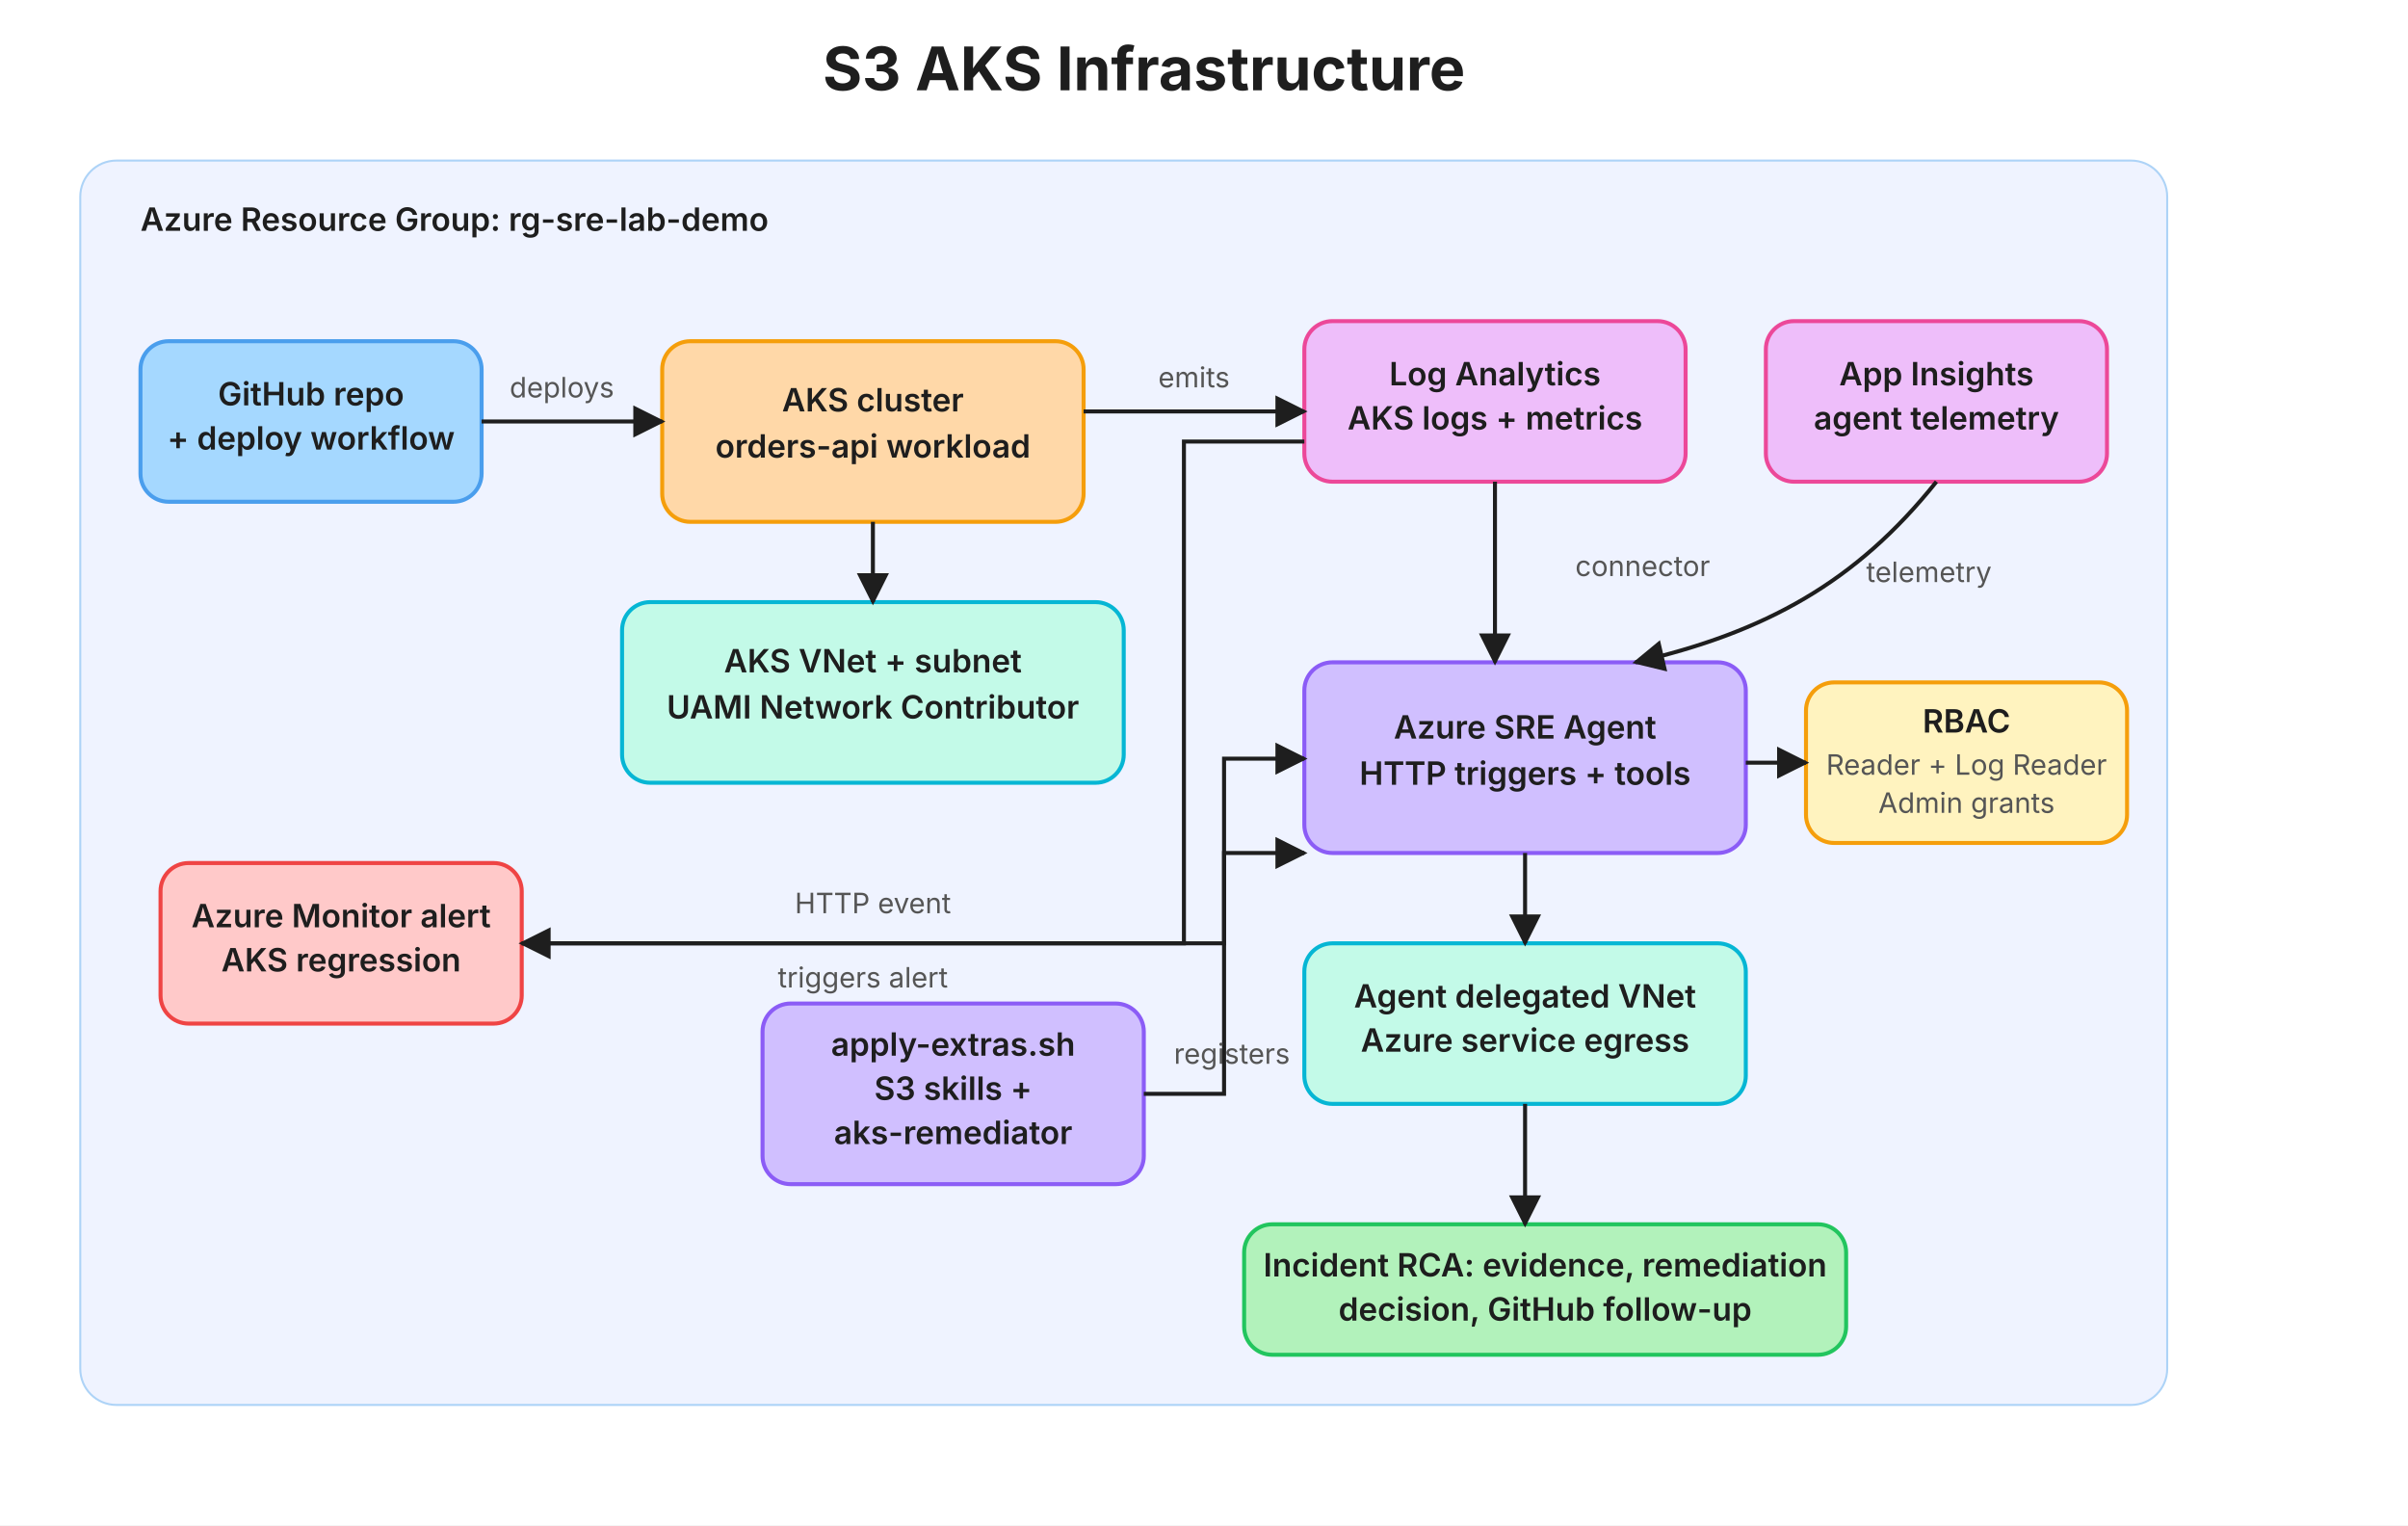
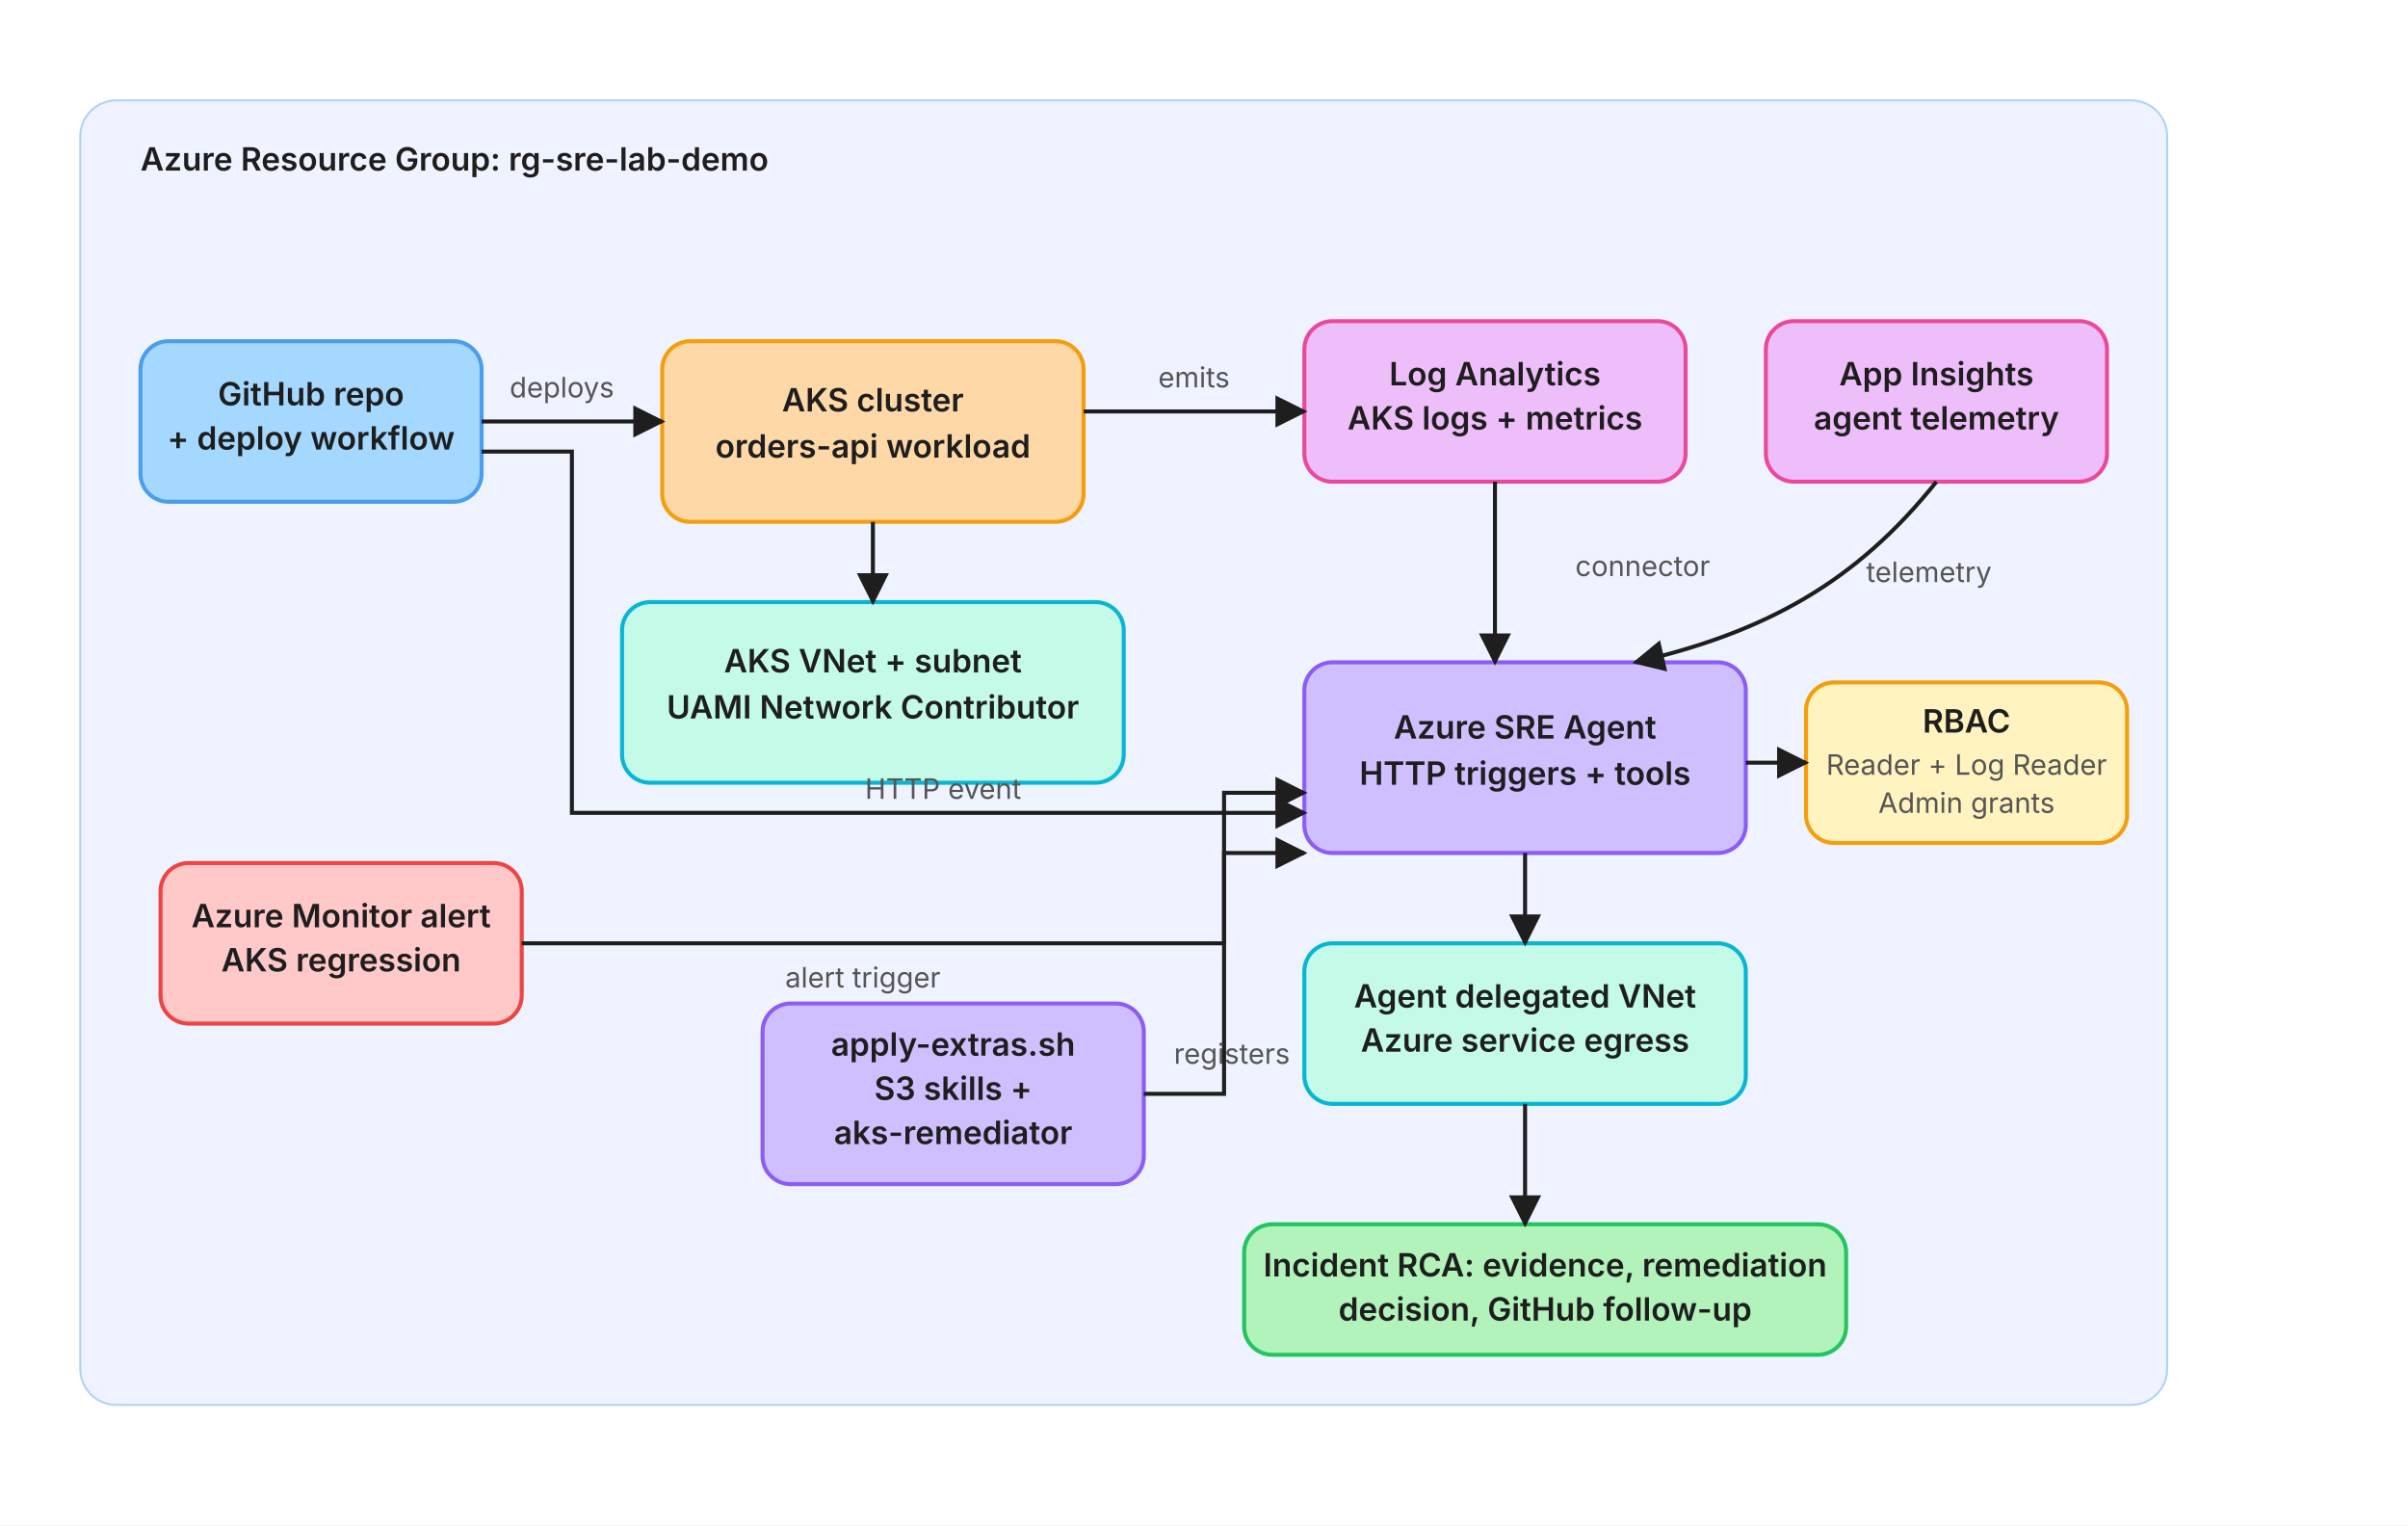
<svg xmlns="http://www.w3.org/2000/svg" width="1200" height="760" viewBox="0 0 1200 760" role="img" aria-labelledby="title desc">
  <defs>
    <marker id="arrow" viewBox="0 0 10 10" refX="9" refY="5" markerWidth="8" markerHeight="8" orient="auto-start-reverse">
      <path d="M 0 0 L 10 5 L 0 10 z" fill="#1e1e1e" />
    </marker>
    <style>
      text { font-family: Inter, Arial, sans-serif; fill: #1e1e1e; }
-       .title { font-size: 30px; font-weight: 700; }
      .label { font-size: 16px; font-weight: 600; }
      .small { font-size: 14px; fill: #555; }
      .box { stroke-width: 2; rx: 14; ry: 14; }
      .line { stroke: #1e1e1e; stroke-width: 2; fill: none; marker-end: url(#arrow); }
    </style>
  </defs>
  <rect width="1200" height="760" fill="#fff" />
-   <text x="410" y="45" class="title">S3 AKS Infrastructure</text>
-   <rect x="40" y="80" width="1040" height="620" rx="18" fill="#dbe4ff" stroke="#4a9eed" opacity=".45" />
-   <text x="70" y="115" class="label" fill="#4a9eed">Azure Resource Group: rg-sre-lab-demo</text>
+   <rect x="40" y="50" width="1040" height="650" rx="18" fill="#dbe4ff" stroke="#4a9eed" opacity=".45" />
+   <text x="70" y="85" class="label" fill="#4a9eed">Azure Resource Group: rg-sre-lab-demo</text>
  <rect class="box" x="70" y="170" width="170" height="80" fill="#a5d8ff" stroke="#4a9eed" />
  <text x="155" y="202" text-anchor="middle" class="label">GitHub repo</text>
  <text x="155" y="224" text-anchor="middle" class="label">+ deploy workflow</text>
  <rect class="box" x="330" y="170" width="210" height="90" fill="#ffd8a8" stroke="#f59e0b" />
  <text x="435" y="205" text-anchor="middle" class="label">AKS cluster</text>
  <text x="435" y="228" text-anchor="middle" class="label">orders-api workload</text>
  <rect class="box" x="310" y="300" width="250" height="90" fill="#c3fae8" stroke="#06b6d4" />
  <text x="435" y="335" text-anchor="middle" class="label">AKS VNet + subnet</text>
  <text x="435" y="358" text-anchor="middle" class="label">UAMI Network Contributor</text>
  <rect class="box" x="650" y="160" width="190" height="80" fill="#eebefa" stroke="#ec4899" />
  <text x="745" y="192" text-anchor="middle" class="label">Log Analytics</text>
  <text x="745" y="214" text-anchor="middle" class="label">AKS logs + metrics</text>
  <rect class="box" x="880" y="160" width="170" height="80" fill="#eebefa" stroke="#ec4899" />
  <text x="965" y="192" text-anchor="middle" class="label">App Insights</text>
  <text x="965" y="214" text-anchor="middle" class="label">agent telemetry</text>
  <rect class="box" x="650" y="330" width="220" height="95" fill="#d0bfff" stroke="#8b5cf6" />
  <text x="760" y="368" text-anchor="middle" class="label">Azure SRE Agent</text>
  <text x="760" y="391" text-anchor="middle" class="label">HTTP triggers + tools</text>
  <rect class="box" x="650" y="470" width="220" height="80" fill="#c3fae8" stroke="#06b6d4" />
  <text x="760" y="502" text-anchor="middle" class="label">Agent delegated VNet</text>
  <text x="760" y="524" text-anchor="middle" class="label">Azure service egress</text>
  <rect class="box" x="900" y="340" width="160" height="80" fill="#fff3bf" stroke="#f59e0b" />
  <text x="980" y="365" text-anchor="middle" class="label">RBAC</text>
  <text x="980" y="386" text-anchor="middle" class="small">Reader + Log Reader</text>
  <text x="980" y="405" text-anchor="middle" class="small">Admin grants</text>
  <rect class="box" x="380" y="500" width="190" height="90" fill="#d0bfff" stroke="#8b5cf6" />
  <text x="475" y="526" text-anchor="middle" class="label">apply-extras.sh</text>
  <text x="475" y="548" text-anchor="middle" class="label">S3 skills +</text>
  <text x="475" y="570" text-anchor="middle" class="label">aks-remediator</text>
  <rect class="box" x="80" y="430" width="180" height="80" fill="#ffc9c9" stroke="#ef4444" />
  <text x="170" y="462" text-anchor="middle" class="label">Azure Monitor alert</text>
  <text x="170" y="484" text-anchor="middle" class="label">AKS regression</text>
  <rect class="box" x="620" y="610" width="300" height="65" fill="#b2f2bb" stroke="#22c55e" />
  <text x="770" y="636" text-anchor="middle" class="label">Incident RCA: evidence, remediation</text>
  <text x="770" y="658" text-anchor="middle" class="label">decision, GitHub follow-up</text>
  <path class="line" d="M240 210 H330" />
  <text x="280" y="198" text-anchor="middle" class="small">deploys</text>
  <path class="line" d="M435 260 V300" />
  <path class="line" d="M540 205 H650" />
  <text x="595" y="193" text-anchor="middle" class="small">emits</text>
  <path class="line" d="M745 240 V330" />
  <text x="785" y="287" class="small">connector</text>
  <path class="line" d="M965 240 C925 290 880 315 815 330" />
  <text x="930" y="290" class="small">telemetry</text>
  <path class="line" d="M760 425 V470" />
  <path class="line" d="M870 380 H900" />
  <path class="line" d="M570 545 H610 V425 H650" />
  <text x="585" y="530" class="small">registers</text>
-   <path class="line" d="M650 220 H590 V470 H260" />
-   <text x="430" y="492" text-anchor="middle" class="small">triggers alert</text>
-   <path class="line" d="M260 470 H610 V378 H650" />
-   <text x="435" y="455" text-anchor="middle" class="small">HTTP event</text>
+   <path class="line" d="M260 470 H610 V395 H650" />
+   <text x="430" y="492" text-anchor="middle" class="small">alert trigger</text>
+   <path class="line" d="M240 225 H285 V405 H650" />
+   <text x="470" y="398" text-anchor="middle" class="small">HTTP event</text>
  <path class="line" d="M760 550 V610" />
</svg>
